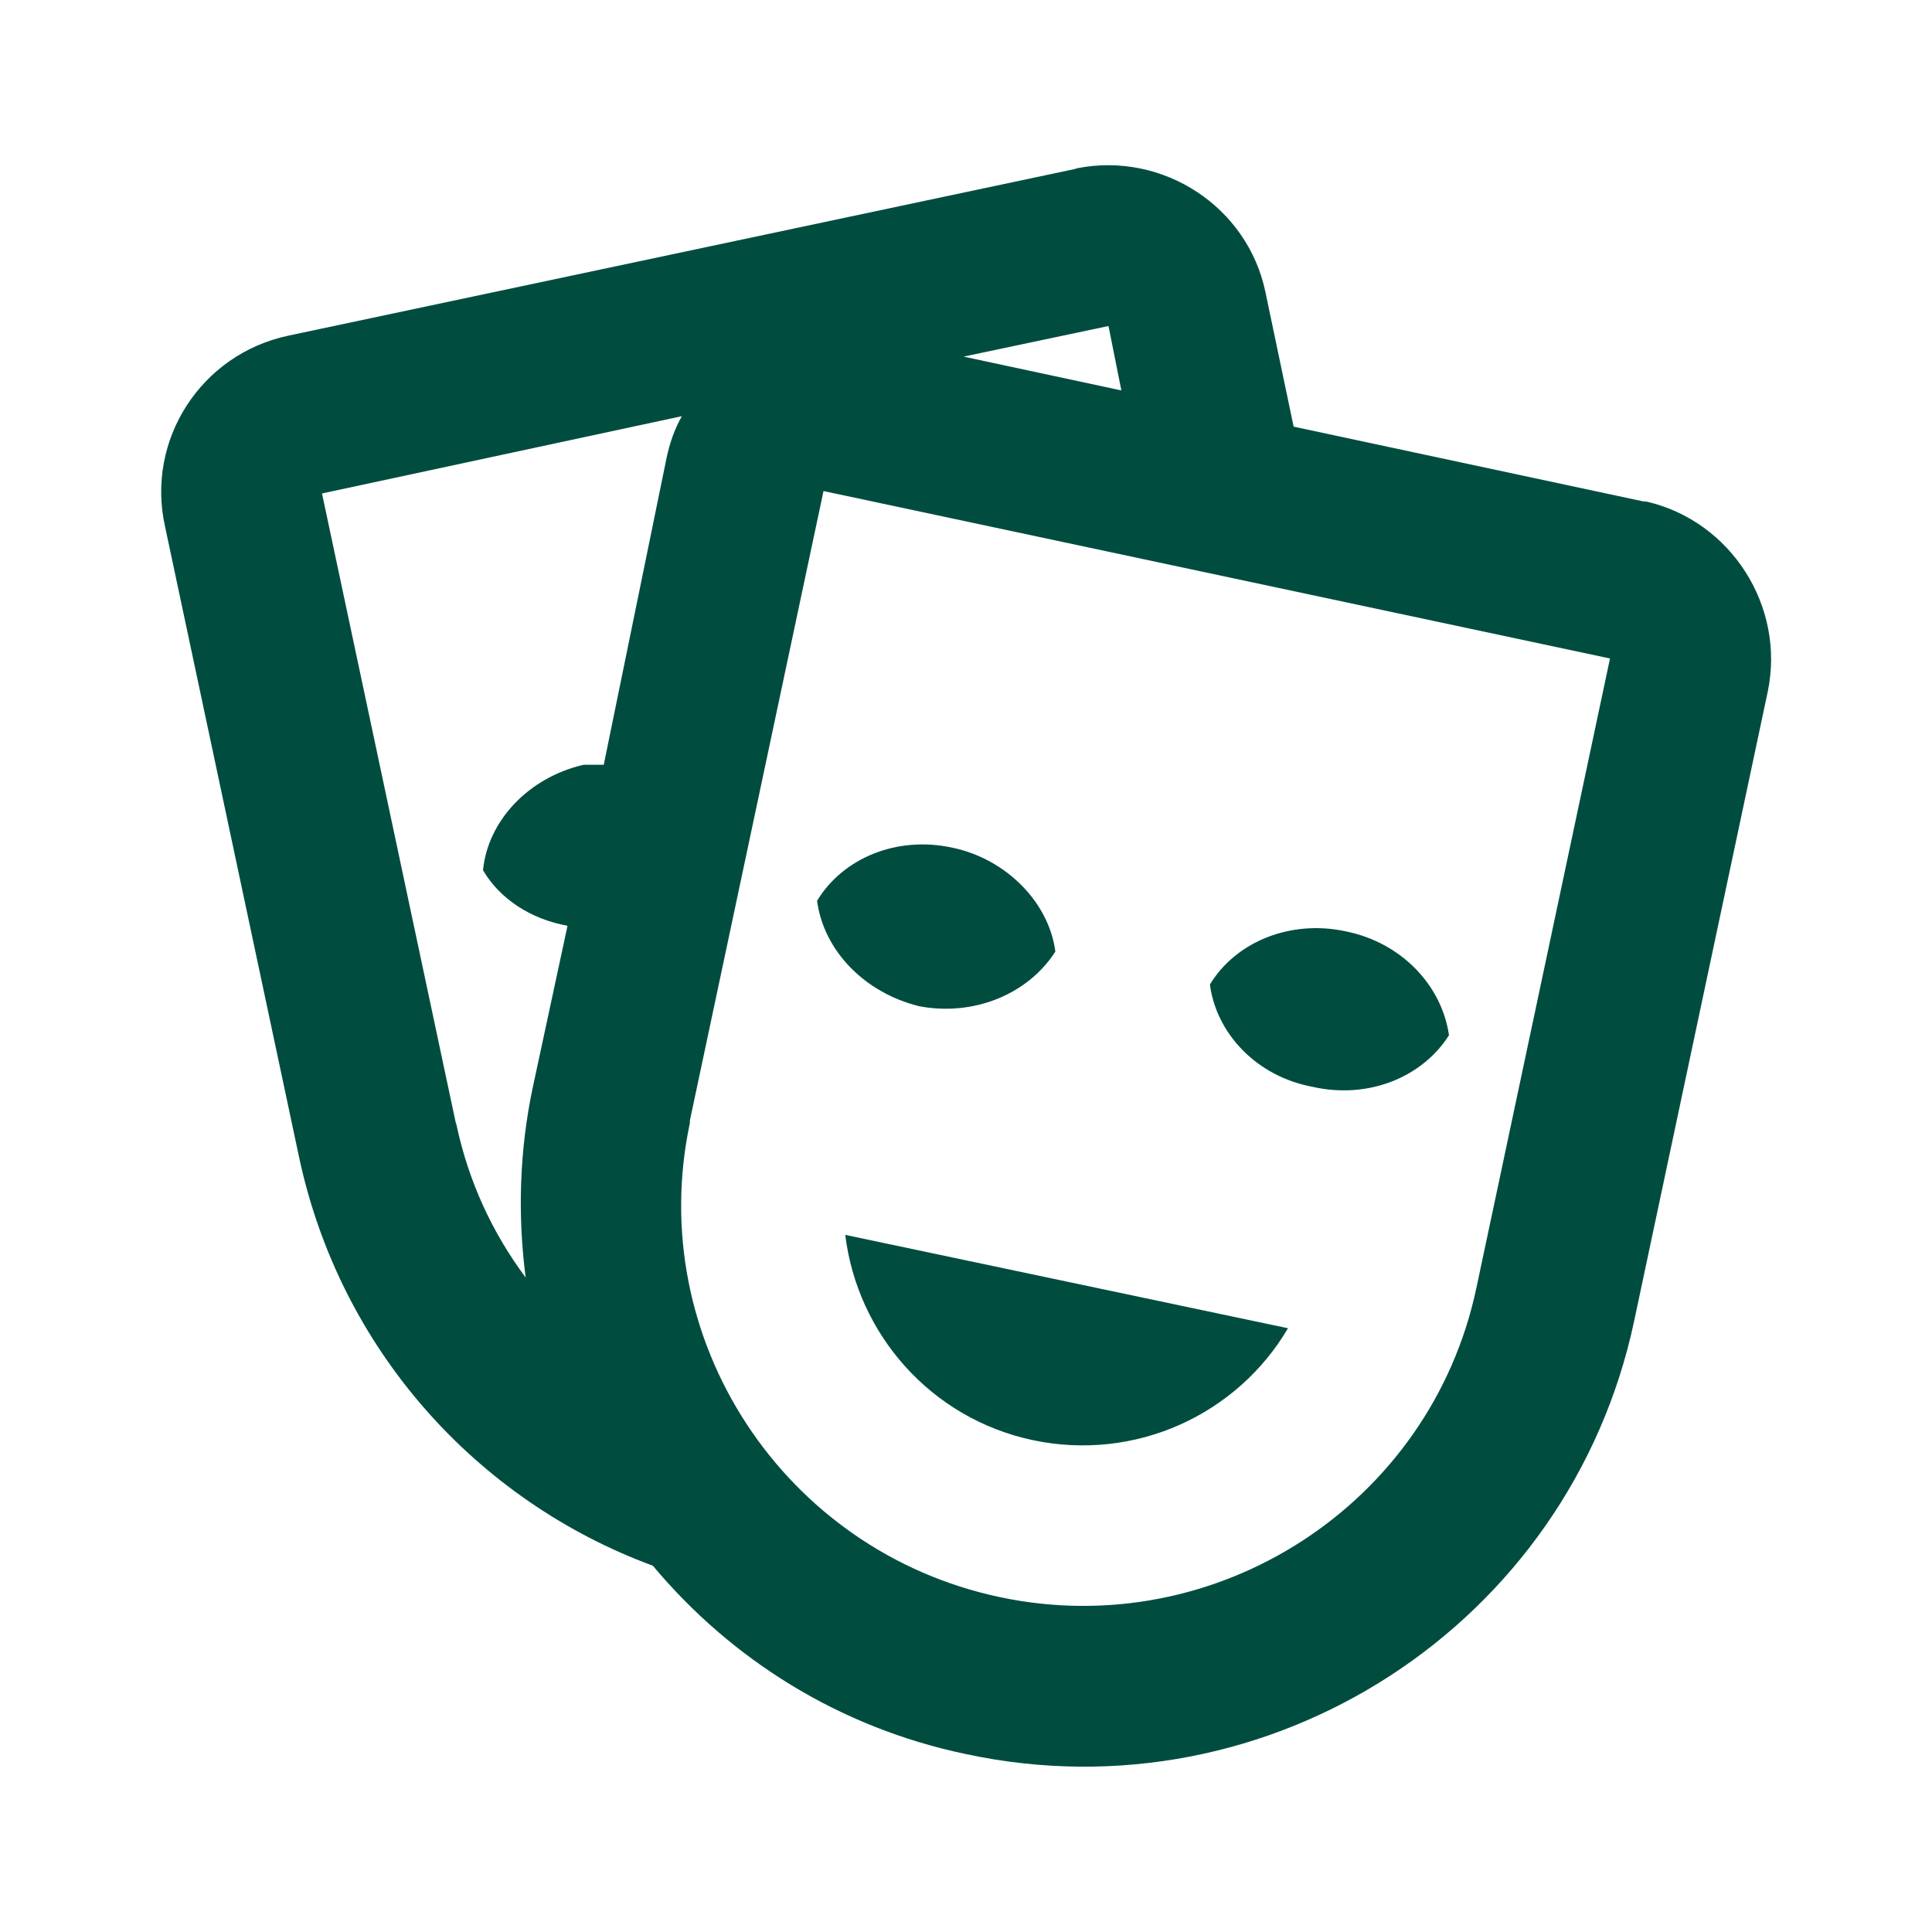
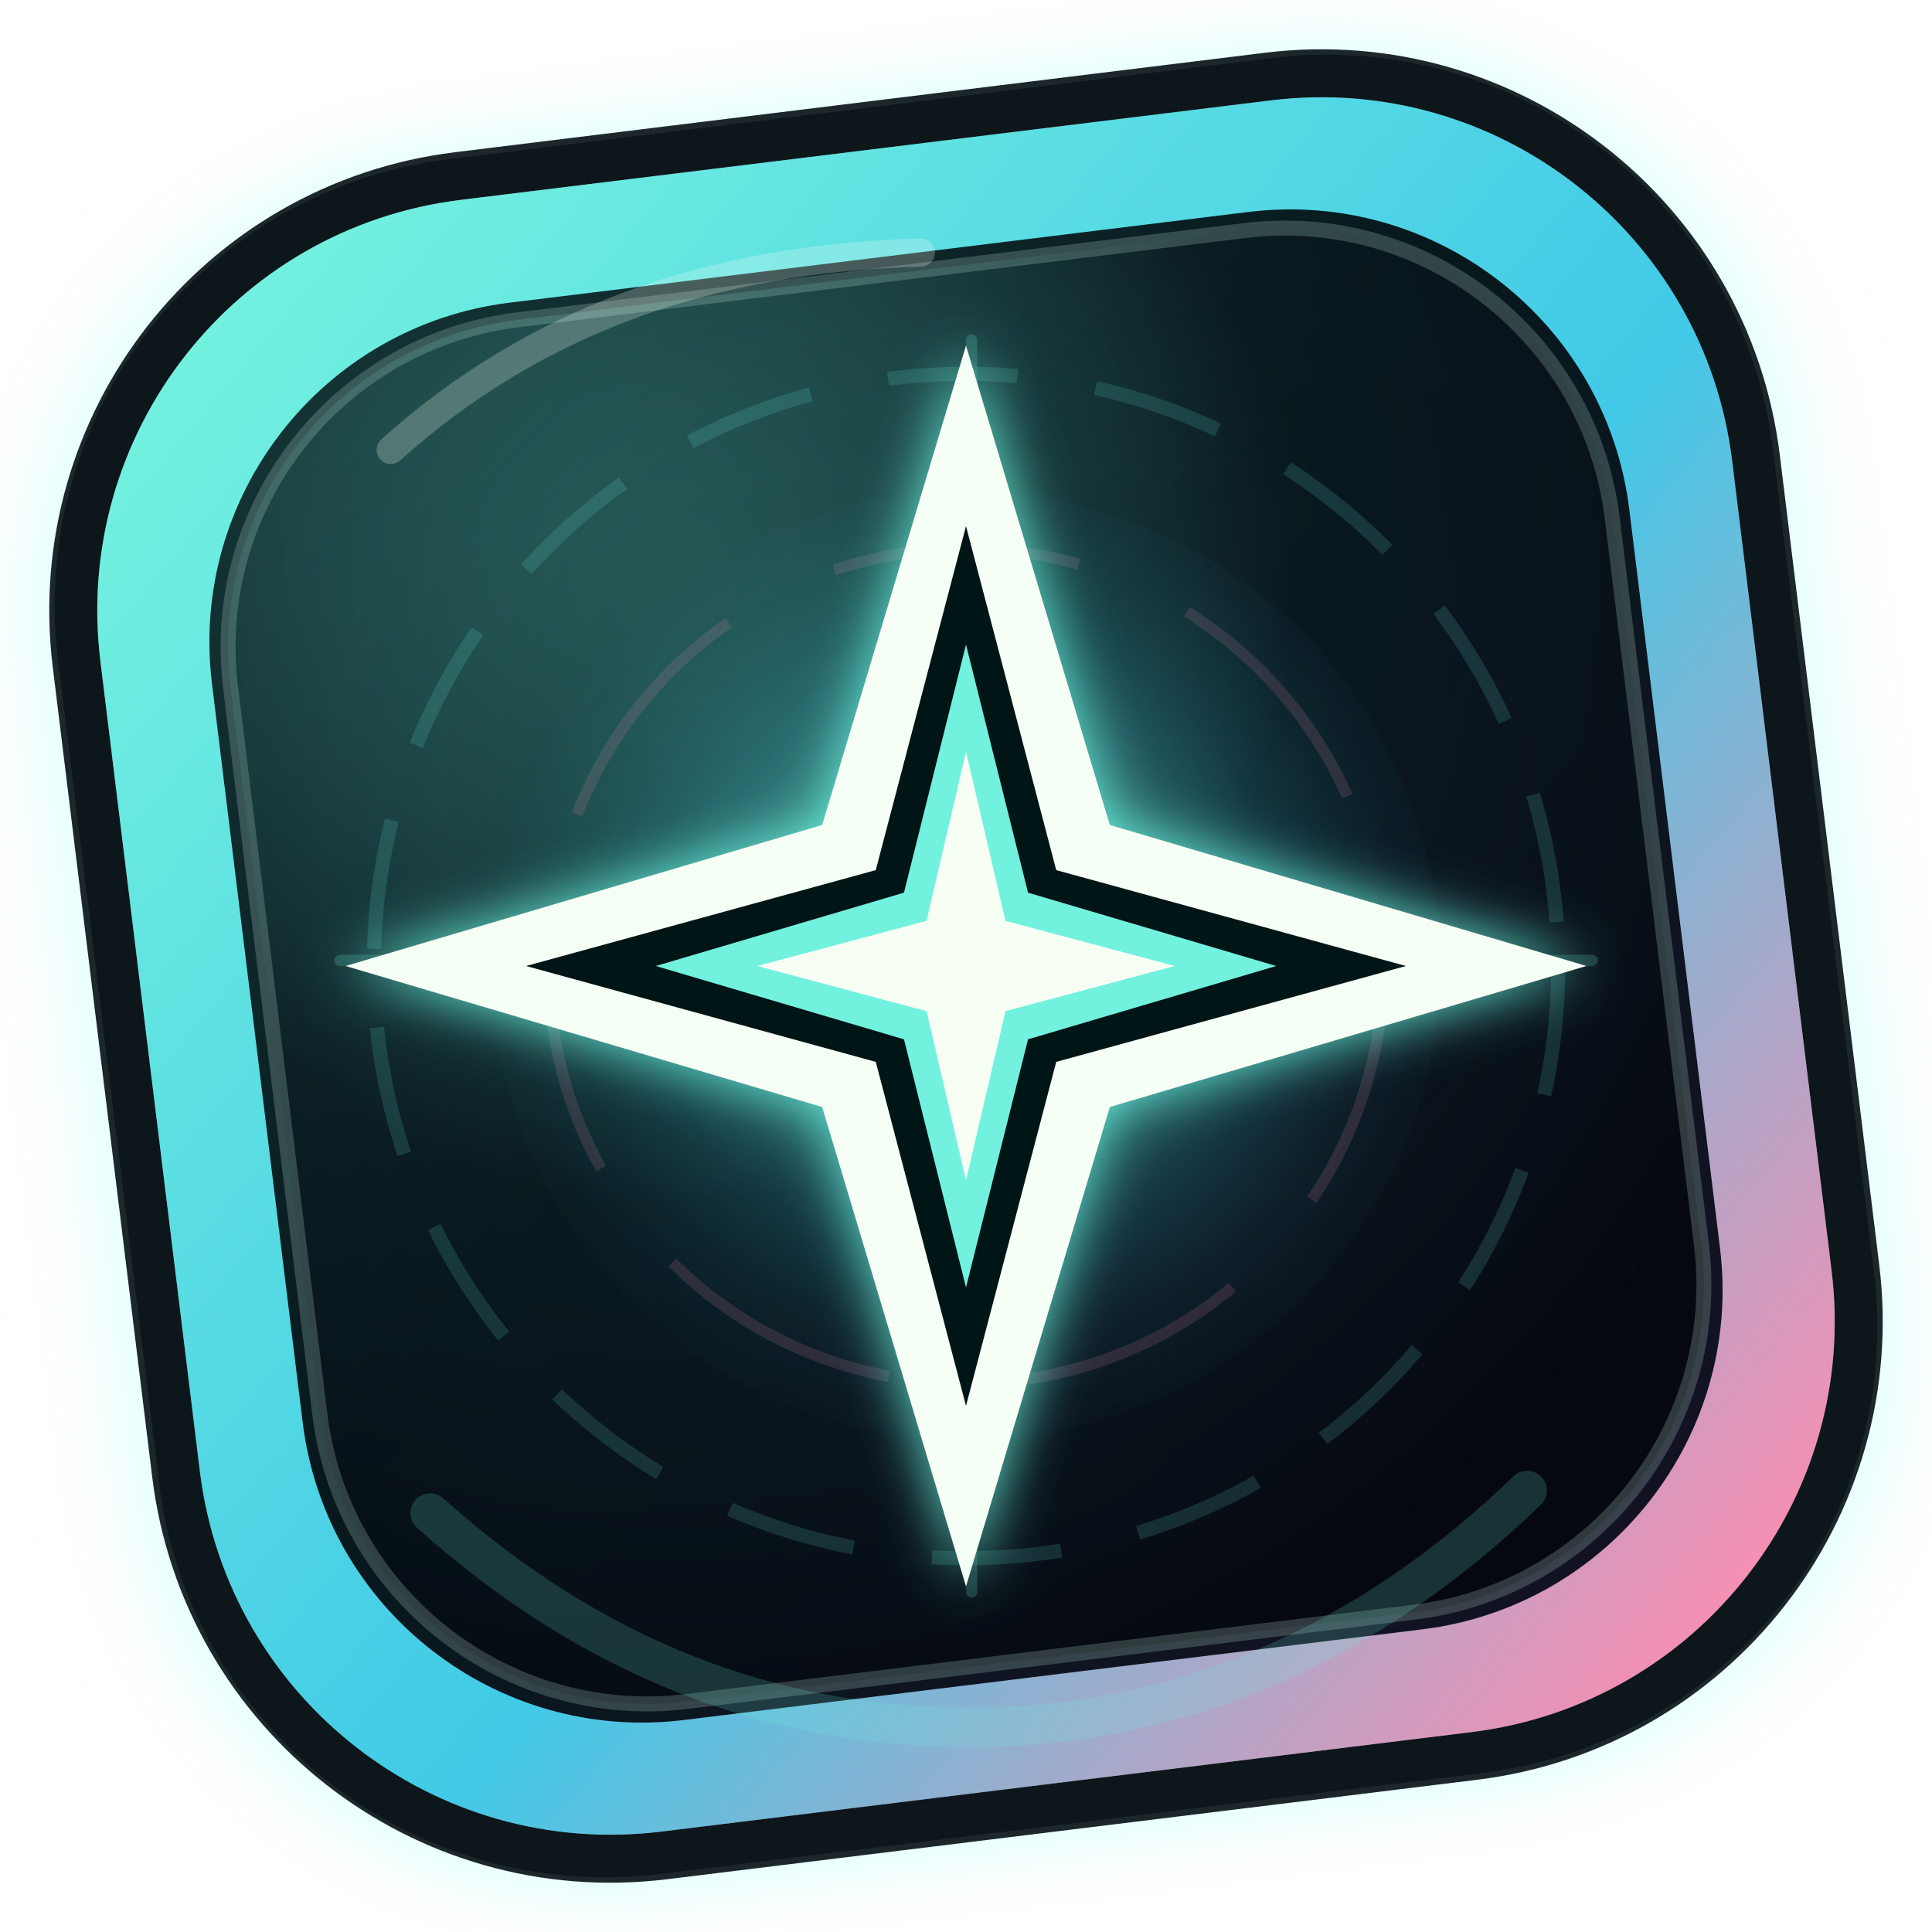
- <svg xmlns="http://www.w3.org/2000/svg" width="48" height="48" viewBox="0 0 24 24">
-   <path fill="#004D40" d="M8.11,19.45C5.94,18.65 4.22,16.78 3.71,14.35L2.05,6.54C1.81,5.46 2.5,4.4 3.58,4.17L13.35,2.1L13.38,2.09C14.45,1.88 15.5,2.57 15.72,3.63L16.07,5.3L20.42,6.23H20.45C21.5,6.47 22.18,7.53 21.96,8.59L20.3,16.41C19.5,20.18 15.78,22.6 12,21.79C10.42,21.46 9.08,20.61 8.11,19.45V19.45M20,8.18L10.23,6.1L8.57,13.92V13.95C8,16.63 9.73,19.27 12.42,19.84C15.11,20.41 17.77,18.69 18.34,16L20,8.18M16,16.5C15.37,17.57 14.11,18.16 12.83,17.89C11.56,17.62 10.65,16.57 10.5,15.34L16,16.5M8.47,5.17L4,6.13L5.66,13.94L5.67,13.97C5.82,14.68 6.12,15.32 6.53,15.87C6.43,15.1 6.45,14.3 6.62,13.5L7.05,11.5C6.6,11.42 6.21,11.17 6,10.81C6.06,10.2 6.56,9.66 7.25,9.5C7.33,9.5 7.4,9.5 7.5,9.5L8.28,5.69C8.32,5.5 8.38,5.33 8.47,5.17M15.03,12.23C15.35,11.7 16.03,11.42 16.72,11.57C17.41,11.71 17.91,12.24 18,12.86C17.67,13.38 17,13.66 16.3,13.5C15.61,13.37 15.11,12.84 15.03,12.23M10.15,11.19C10.47,10.66 11.14,10.38 11.83,10.53C12.5,10.67 13.03,11.21 13.11,11.82C12.78,12.34 12.11,12.63 11.42,12.5C10.73,12.33 10.23,11.8 10.15,11.19M11.97,4.43L13.93,4.85L13.77,4.05L11.97,4.43Z" />
+ <svg xmlns="http://www.w3.org/2000/svg" width="800" height="800" viewBox="78 78 644 644" role="img" aria-label="Ask Project Manage">
+   <defs>
+     <linearGradient id="apmBadge" x1="164" y1="124" x2="636" y2="676" gradientUnits="userSpaceOnUse">
+       <stop offset="0" stop-color="#173a3a" />
+       <stop offset=".44" stop-color="#07181d" />
+       <stop offset="1" stop-color="#151124" />
+     </linearGradient>
+     <linearGradient id="apmBadgeStroke" x1="176" y1="154" x2="640" y2="650" gradientUnits="userSpaceOnUse">
+       <stop offset="0" stop-color="#73f1df" />
+       <stop offset=".56" stop-color="#41c9e7" />
+       <stop offset="1" stop-color="#ff8cb0" />
+     </linearGradient>
+     <radialGradient id="apmCoreGlow" cx="50%" cy="48%" r="58%">
+       <stop offset="0" stop-color="#f7fff4" stop-opacity=".92" />
+       <stop offset=".24" stop-color="#78ffe9" stop-opacity=".5" />
+       <stop offset=".58" stop-color="#43d2e9" stop-opacity=".18" />
+       <stop offset="1" stop-color="#071217" stop-opacity="0" />
+     </radialGradient>
+     <radialGradient id="apmSurface" cx="32%" cy="20%" r="86%">
+       <stop offset="0" stop-color="#6df5df" stop-opacity=".24" />
+       <stop offset=".52" stop-color="#0a1a22" stop-opacity=".42" />
+       <stop offset="1" stop-color="#04070e" stop-opacity=".88" />
+     </radialGradient>
+     <filter id="apmSoftGlow" x="-35%" y="-35%" width="170%" height="170%">
+       <feGaussianBlur stdDeviation="16" result="blur" />
+       <feColorMatrix in="blur" type="matrix" values="0 0 0 0 0.28 0 0 0 0 1 0 0 0 0 0.88 0 0 0 .62 0" result="glow" />
+       <feMerge>
+         <feMergeNode in="glow" />
+         <feMergeNode in="SourceGraphic" />
+       </feMerge>
+     </filter>
+     <filter id="apmStarGlow" x="-55%" y="-55%" width="210%" height="210%">
+       <feGaussianBlur stdDeviation="10" result="blur" />
+       <feFlood flood-color="#70ffe8" flood-opacity=".9" result="color" />
+       <feComposite in="color" in2="blur" operator="in" result="coloredBlur" />
+       <feMerge>
+         <feMergeNode in="coloredBlur" />
+         <feMergeNode in="SourceGraphic" />
+       </feMerge>
+     </filter>
+   </defs>
+   <rect width="800" height="800" fill="none" />
+   <g transform="rotate(-7 400 400)">
+     <rect x="112" y="112" width="576" height="576" rx="150" fill="#051013" opacity=".7" filter="url(#apmSoftGlow)" />
+     <rect x="118" y="118" width="564" height="564" rx="146" fill="none" stroke="#071014" stroke-opacity=".9" stroke-width="16" />
+     <rect x="126" y="126" width="548" height="548" rx="138" fill="url(#apmBadgeStroke)" />
+     <rect x="162" y="162" width="476" height="476" rx="114" fill="url(#apmBadge)" />
+     <rect x="168" y="168" width="464" height="464" rx="110" fill="url(#apmSurface)" stroke="#d9fff3" stroke-opacity=".2" stroke-width="5" />
+   </g>
+   <g transform="translate(400 400) scale(.94) translate(-400 -400)">
+     <g opacity=".58">
+       <circle cx="400" cy="400" r="210" fill="none" stroke="#74ffe9" stroke-opacity=".24" stroke-width="5" stroke-dasharray="46 28" />
+       <circle cx="400" cy="400" r="148" fill="none" stroke="#ff8cb0" stroke-opacity=".26" stroke-width="4" stroke-dasharray="88 42" />
+       <path d="M178 398h122m200 0h122M402 178v122m0 200v122" stroke="#73f1df" stroke-opacity=".32" stroke-width="4" stroke-linecap="round" />
+       <circle cx="226" cy="398" r="9" fill="#73f1df" />
+       <circle cx="574" cy="398" r="7" fill="#ff8cb0" />
+       <circle cx="402" cy="226" r="7" fill="#f8fff2" />
+     </g>
+     <circle cx="400" cy="400" r="168" fill="url(#apmCoreGlow)" opacity=".9" />
+     <g filter="url(#apmStarGlow)">
+       <path d="M400 180l51 170 169 50-169 50-51 170-51-170-169-50 169-50z" fill="#f6fff5" />
+       <path d="M400 244l32 122 124 34-124 34-32 122-32-122-124-34 124-34z" fill="#061214" />
+       <path d="M400 286l22 88 88 26-88 26-22 88-22-88-88-26 88-26z" fill="#73f1df" />
+       <path d="M400 324l14 60 60 16-60 16-14 60-14-60-60-16 60-16z" fill="#f7fff4" />
+     </g>
+     <path d="M210 594c58 52 122 76 191 76 73 0 140-28 198-84" fill="none" stroke="#73f1df" stroke-opacity=".18" stroke-width="14" stroke-linecap="round" />
+     <path d="M196 217c50-45 112-68 188-70" fill="none" stroke="#f7fff4" stroke-opacity=".24" stroke-width="10" stroke-linecap="round" />
+   </g>
</svg>
